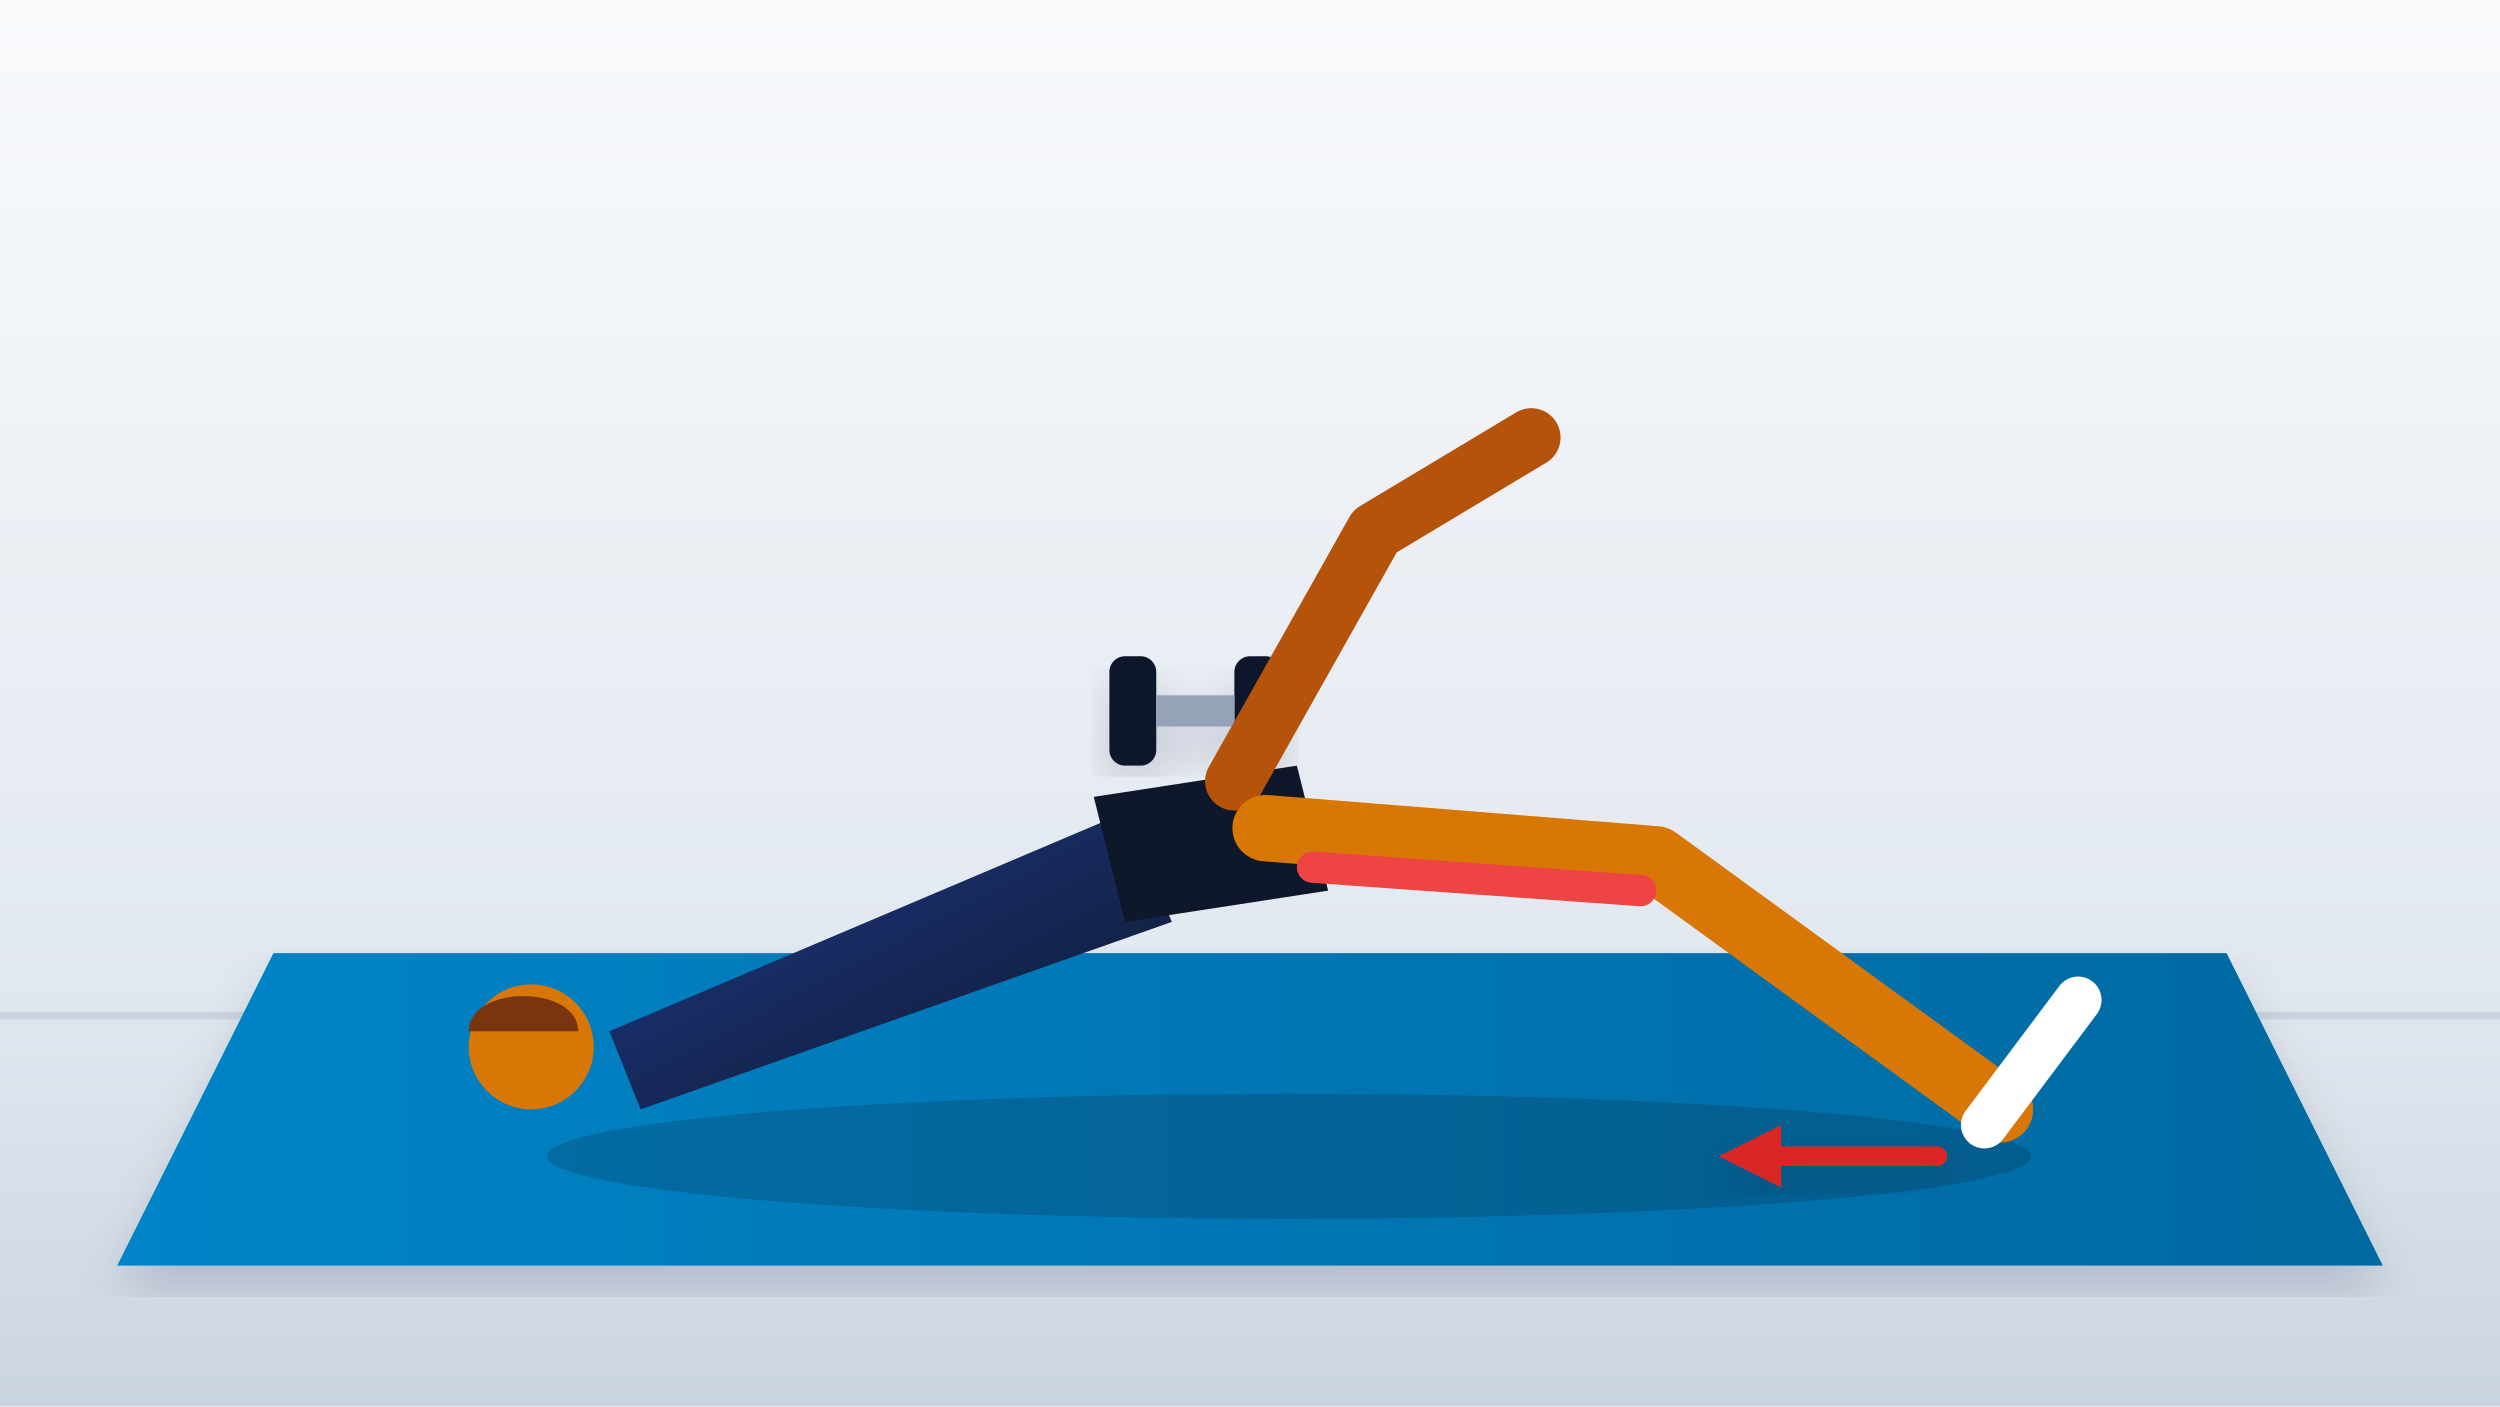
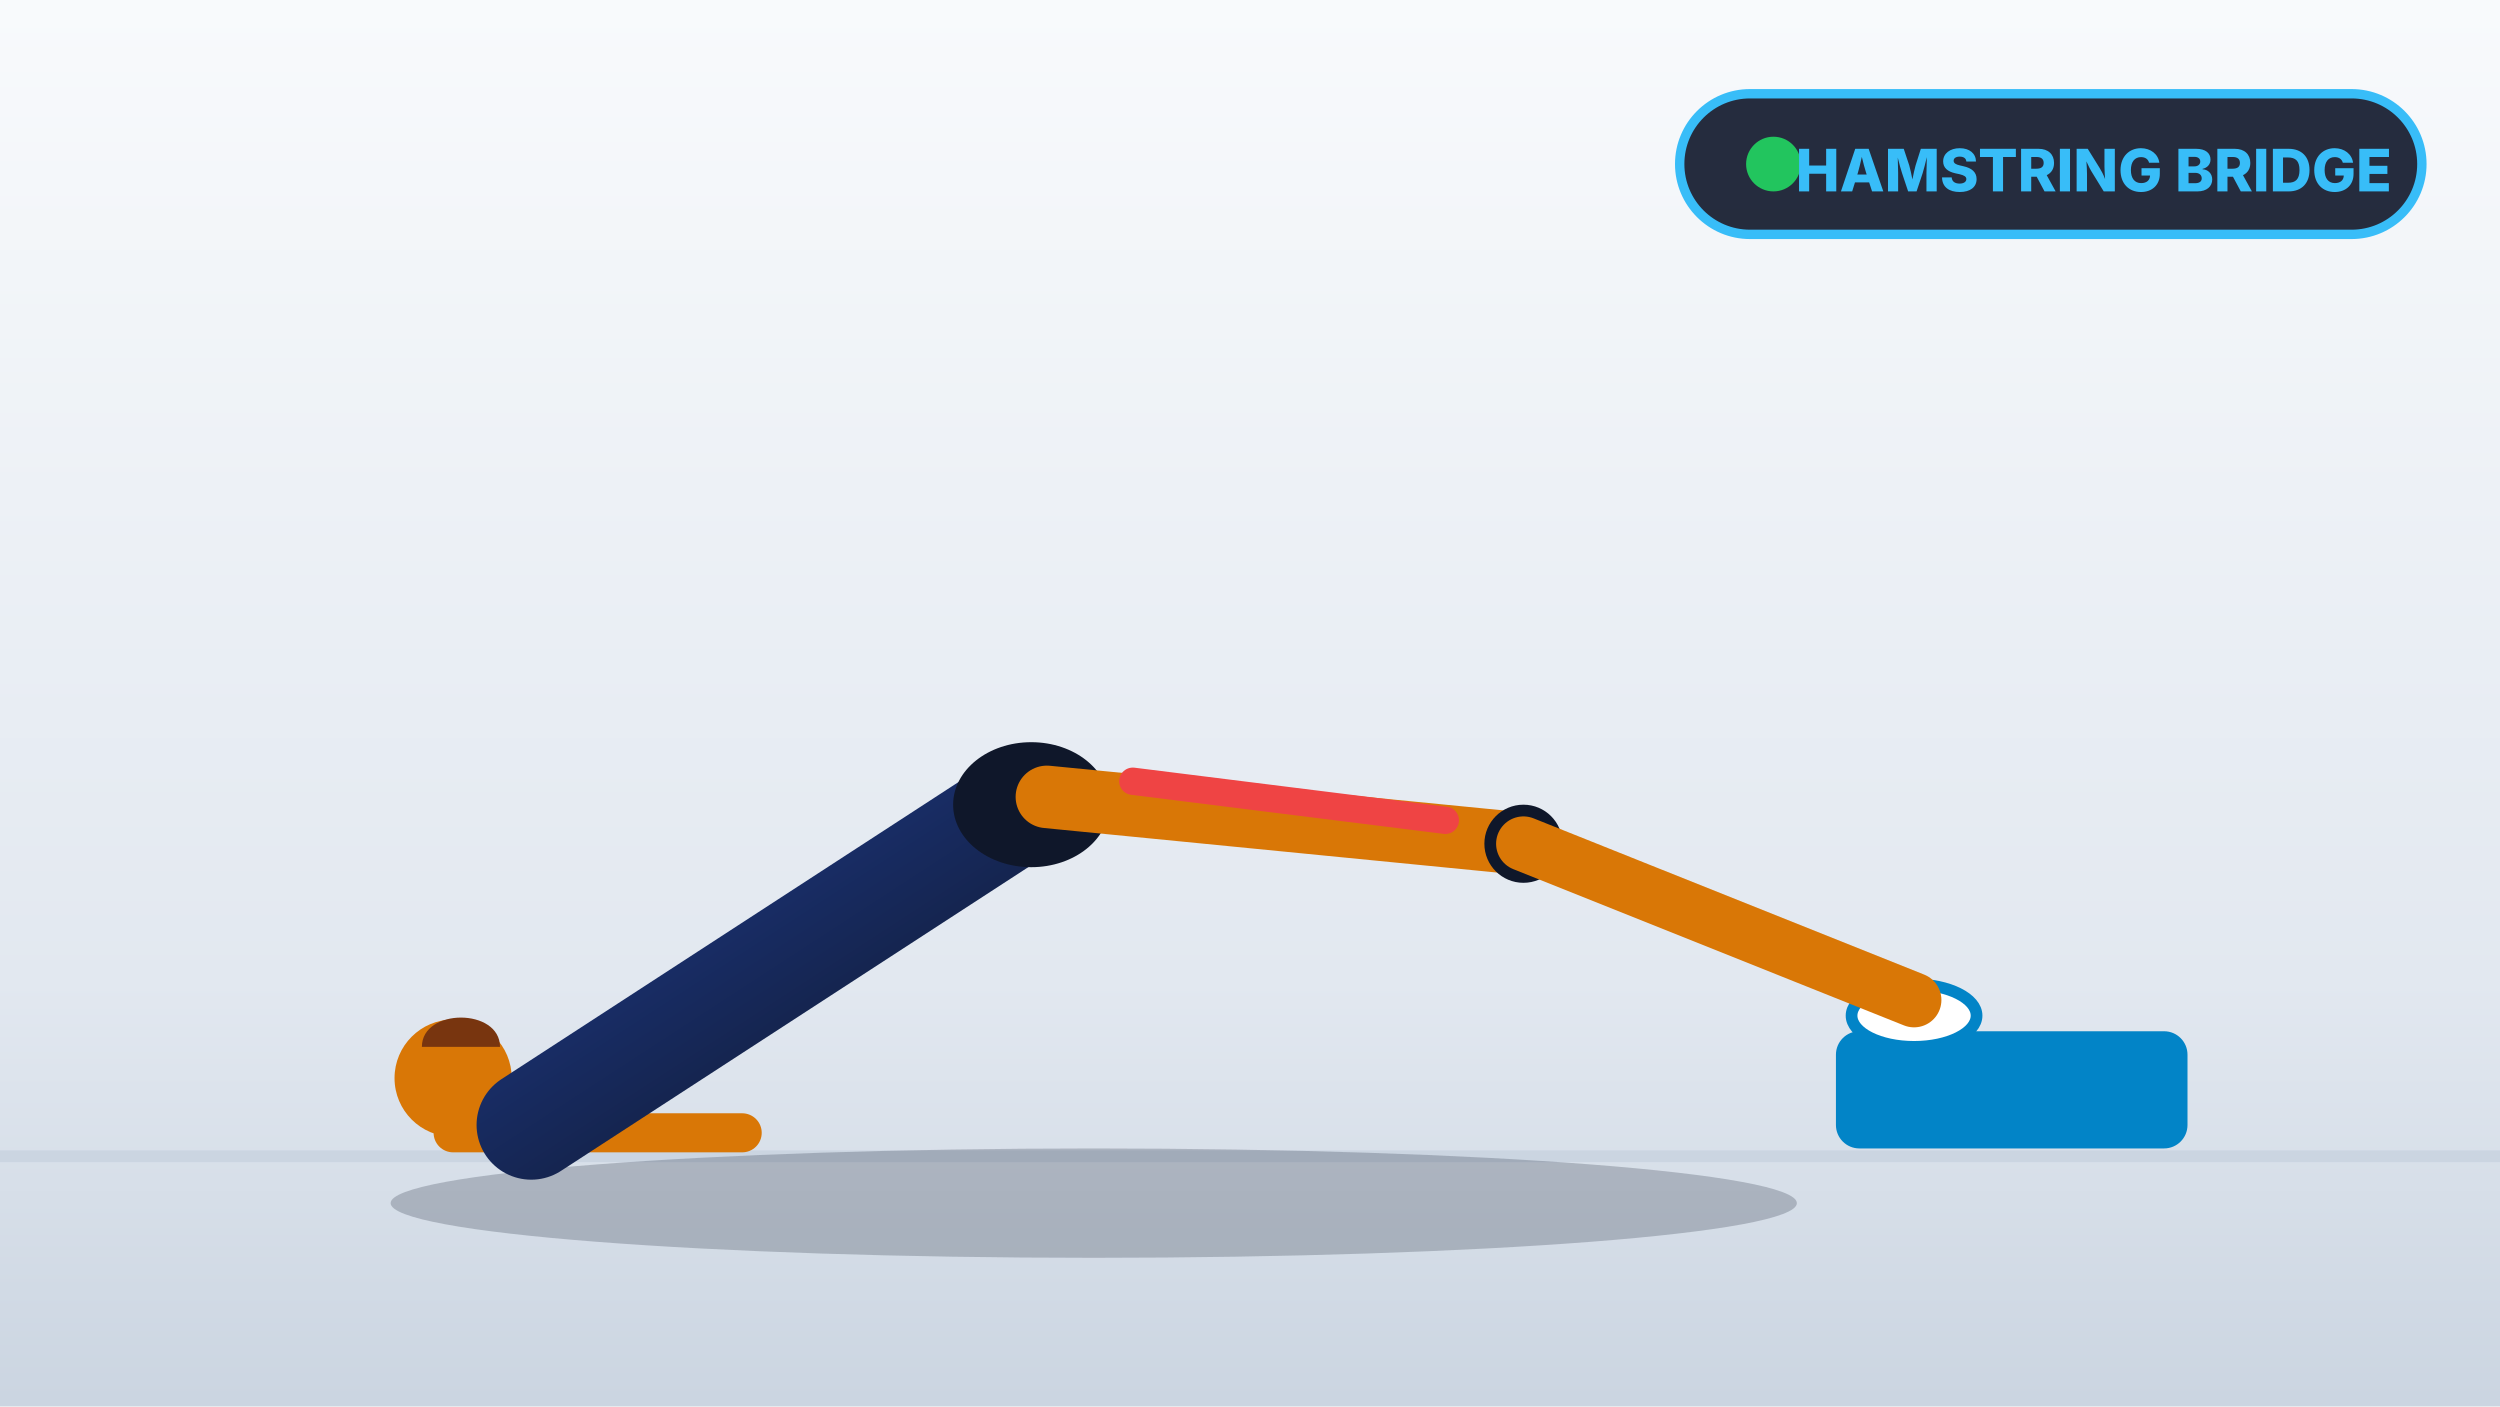
<svg xmlns="http://www.w3.org/2000/svg" viewBox="0 0 320 180" width="100%" height="100%" preserveAspectRatio="xMidYMid meet">
  <defs>
    <linearGradient id="gymFloor" x1="0" y1="0" x2="0" y2="1">
      <stop offset="0%" stop-color="#f8fafc" />
      <stop offset="70%" stop-color="#e2e8f0" />
      <stop offset="100%" stop-color="#cbd5e1" />
    </linearGradient>
-     <linearGradient id="matGrad" x1="0" y1="0" x2="1" y2="0">
-       <stop offset="0%" stop-color="#0284c7" />
-       <stop offset="100%" stop-color="#0369a1" />
+     <linearGradient id="poleGrad" x1="0" y1="0" x2="1" y2="0">
+       <stop offset="0%" stop-color="#1e293b" />
+       <stop offset="100%" stop-color="#475569" />
+     </linearGradient>
+     <linearGradient id="machGrad" x1="0" y1="0" x2="1" y2="0">
+       <stop offset="0%" stop-color="#1e293b" />
+       <stop offset="100%" stop-color="#334155" />
    </linearGradient>
    <linearGradient id="kitGrad" x1="0" y1="0" x2="1" y2="1">
      <stop offset="0%" stop-color="#1e3a8a" />
      <stop offset="100%" stop-color="#0f172a" />
    </linearGradient>
    <filter id="dropShadow" x="-10%" y="-10%" width="120%" height="120%">
-       <feDropShadow dx="0" dy="3" stdDeviation="3" flood-color="#0f172a" flood-opacity="0.15" />
+       <feDropShadow dx="0" dy="3" stdDeviation="3" flood-color="#0f172a" flood-opacity="0.16" />
+     </filter>
+     <filter id="glowCyan" x="-20%" y="-20%" width="140%" height="140%">
+       <feGaussianBlur stdDeviation="3" result="blur" />
+       <feMerge>
+         <feMergeNode in="blur" />
+         <feMergeNode in="SourceGraphic" />
+       </feMerge>
    </filter>
  </defs>
  <rect width="320" height="180" fill="url(#gymFloor)" />
-   <line x1="0" y1="130" x2="320" y2="130" stroke="#cbd5e1" stroke-width="1" />
-   <polygon points="35,122 285,122 305,162 15,162" fill="url(#matGrad)" filter="url(#dropShadow)" />
-   <ellipse cx="165" cy="148" rx="95" ry="8" fill="#0f172a" opacity="0.2" />
-   <circle cx="68" cy="134" r="8" fill="#d97706" />
-   <path d="M60,132 C60,126 74,126 74,132 Z" fill="#78350f" />
-   <path d="M78,132 L144,104 L150,118 L82,142 Z" fill="url(#kitGrad)" />
-   <path d="M140,102 L166,98 L170,114 L144,118 Z" fill="#0f172a" />
-   <g filter="url(#dropShadow)">
-     <rect x="142" y="84" width="6" height="14" rx="2" fill="#0f172a" />
-     <rect x="158" y="84" width="6" height="14" rx="2" fill="#0f172a" />
-     <line x1="148" y1="91" x2="158" y2="91" stroke="#94a3b8" stroke-width="4" />
+   <line x1="0" y1="148" x2="320" y2="148" stroke="#cbd5e1" stroke-width="1.5" />
+   <ellipse cx="140" cy="154" rx="90" ry="7" fill="#0f172a" opacity="0.22" />
+   <circle cx="58" cy="138" r="7.5" fill="#d97706" />
+   <path d="M54,134 C54,129 64,129 64,134 Z" fill="#78350f" />
+   <line x1="58" y1="145" x2="95" y2="145" stroke="#d97706" stroke-width="5" stroke-linecap="round" />
+   <rect x="235" y="132" width="45" height="15" rx="3" fill="#0284c7" />
+   <ellipse cx="245" cy="130" rx="8" ry="4" fill="#ffffff" stroke="#0284c7" stroke-width="1.5" />
+   <g>
+     <animateTransform attributeName="transform" type="rotate" values="18 68 144; 0 68 144; 0 68 144; 18 68 144" keyTimes="0; 0.45; 0.65; 1" dur="2.7s" repeatCount="indefinite" />
+     <path d="M68,144 L128,105" stroke="url(#kitGrad)" stroke-width="14" stroke-linecap="round" />
+     <ellipse cx="132" cy="103" rx="10" ry="8" fill="#0f172a" />
+     <line x1="134" y1="102" x2="195" y2="108" stroke="#d97706" stroke-width="8" stroke-linecap="round" />
+     <circle cx="195" cy="108" r="5" fill="#0f172a" />
+     <line x1="195" y1="108" x2="245" y2="128" stroke="#d97706" stroke-width="7" stroke-linecap="round" />
+     <line x1="145" y1="100" x2="185" y2="105" stroke="#ef4444" stroke-width="3.5" stroke-linecap="round">
+       <animate attributeName="opacity" values="0.3; 1; 1; 0.3" keyTimes="0; 0.45; 0.65; 1" dur="2.7s" repeatCount="indefinite" />
+     </line>
  </g>
-   <path d="M158,100 L176,68 L196,56" stroke="#b45309" stroke-width="7.5" stroke-linecap="round" stroke-linejoin="round" fill="none" />
-   <path d="M162,106 L212,110 L256,142" stroke="#d97706" stroke-width="8.5" stroke-linecap="round" stroke-linejoin="round" fill="none" />
-   <line x1="168" y1="111" x2="210" y2="114" stroke="#ef4444" stroke-width="4" stroke-linecap="round" />
-   <path d="M254,144 L266,128" stroke="#ffffff" stroke-width="6" stroke-linecap="round" />
-   <g filter="url(#dropShadow)">
-     <path d="M248,148 L226,148" stroke="#dc2626" stroke-width="2.5" stroke-linecap="round" />
-     <polygon points="228,144 220,148 228,152" fill="#dc2626" />
+   <g transform="translate(215, 12)">
+     <rect x="0" y="0" width="95" height="18" rx="9" fill="#0f172a" fill-opacity="0.9" stroke="#38bdf8" stroke-width="1.2" />
+     <circle cx="12" cy="9" r="3.5" fill="#22c55e">
+       <animate attributeName="opacity" values="1; 0.2; 1" dur="1.1s" repeatCount="indefinite" />
+     </circle>
+     <text x="53" y="12.5" fill="#38bdf8" font-size="7.5" font-family="-apple-system, sans-serif" font-weight="800" text-anchor="middle">HAMSTRING BRIDGE</text>
  </g>
</svg>
